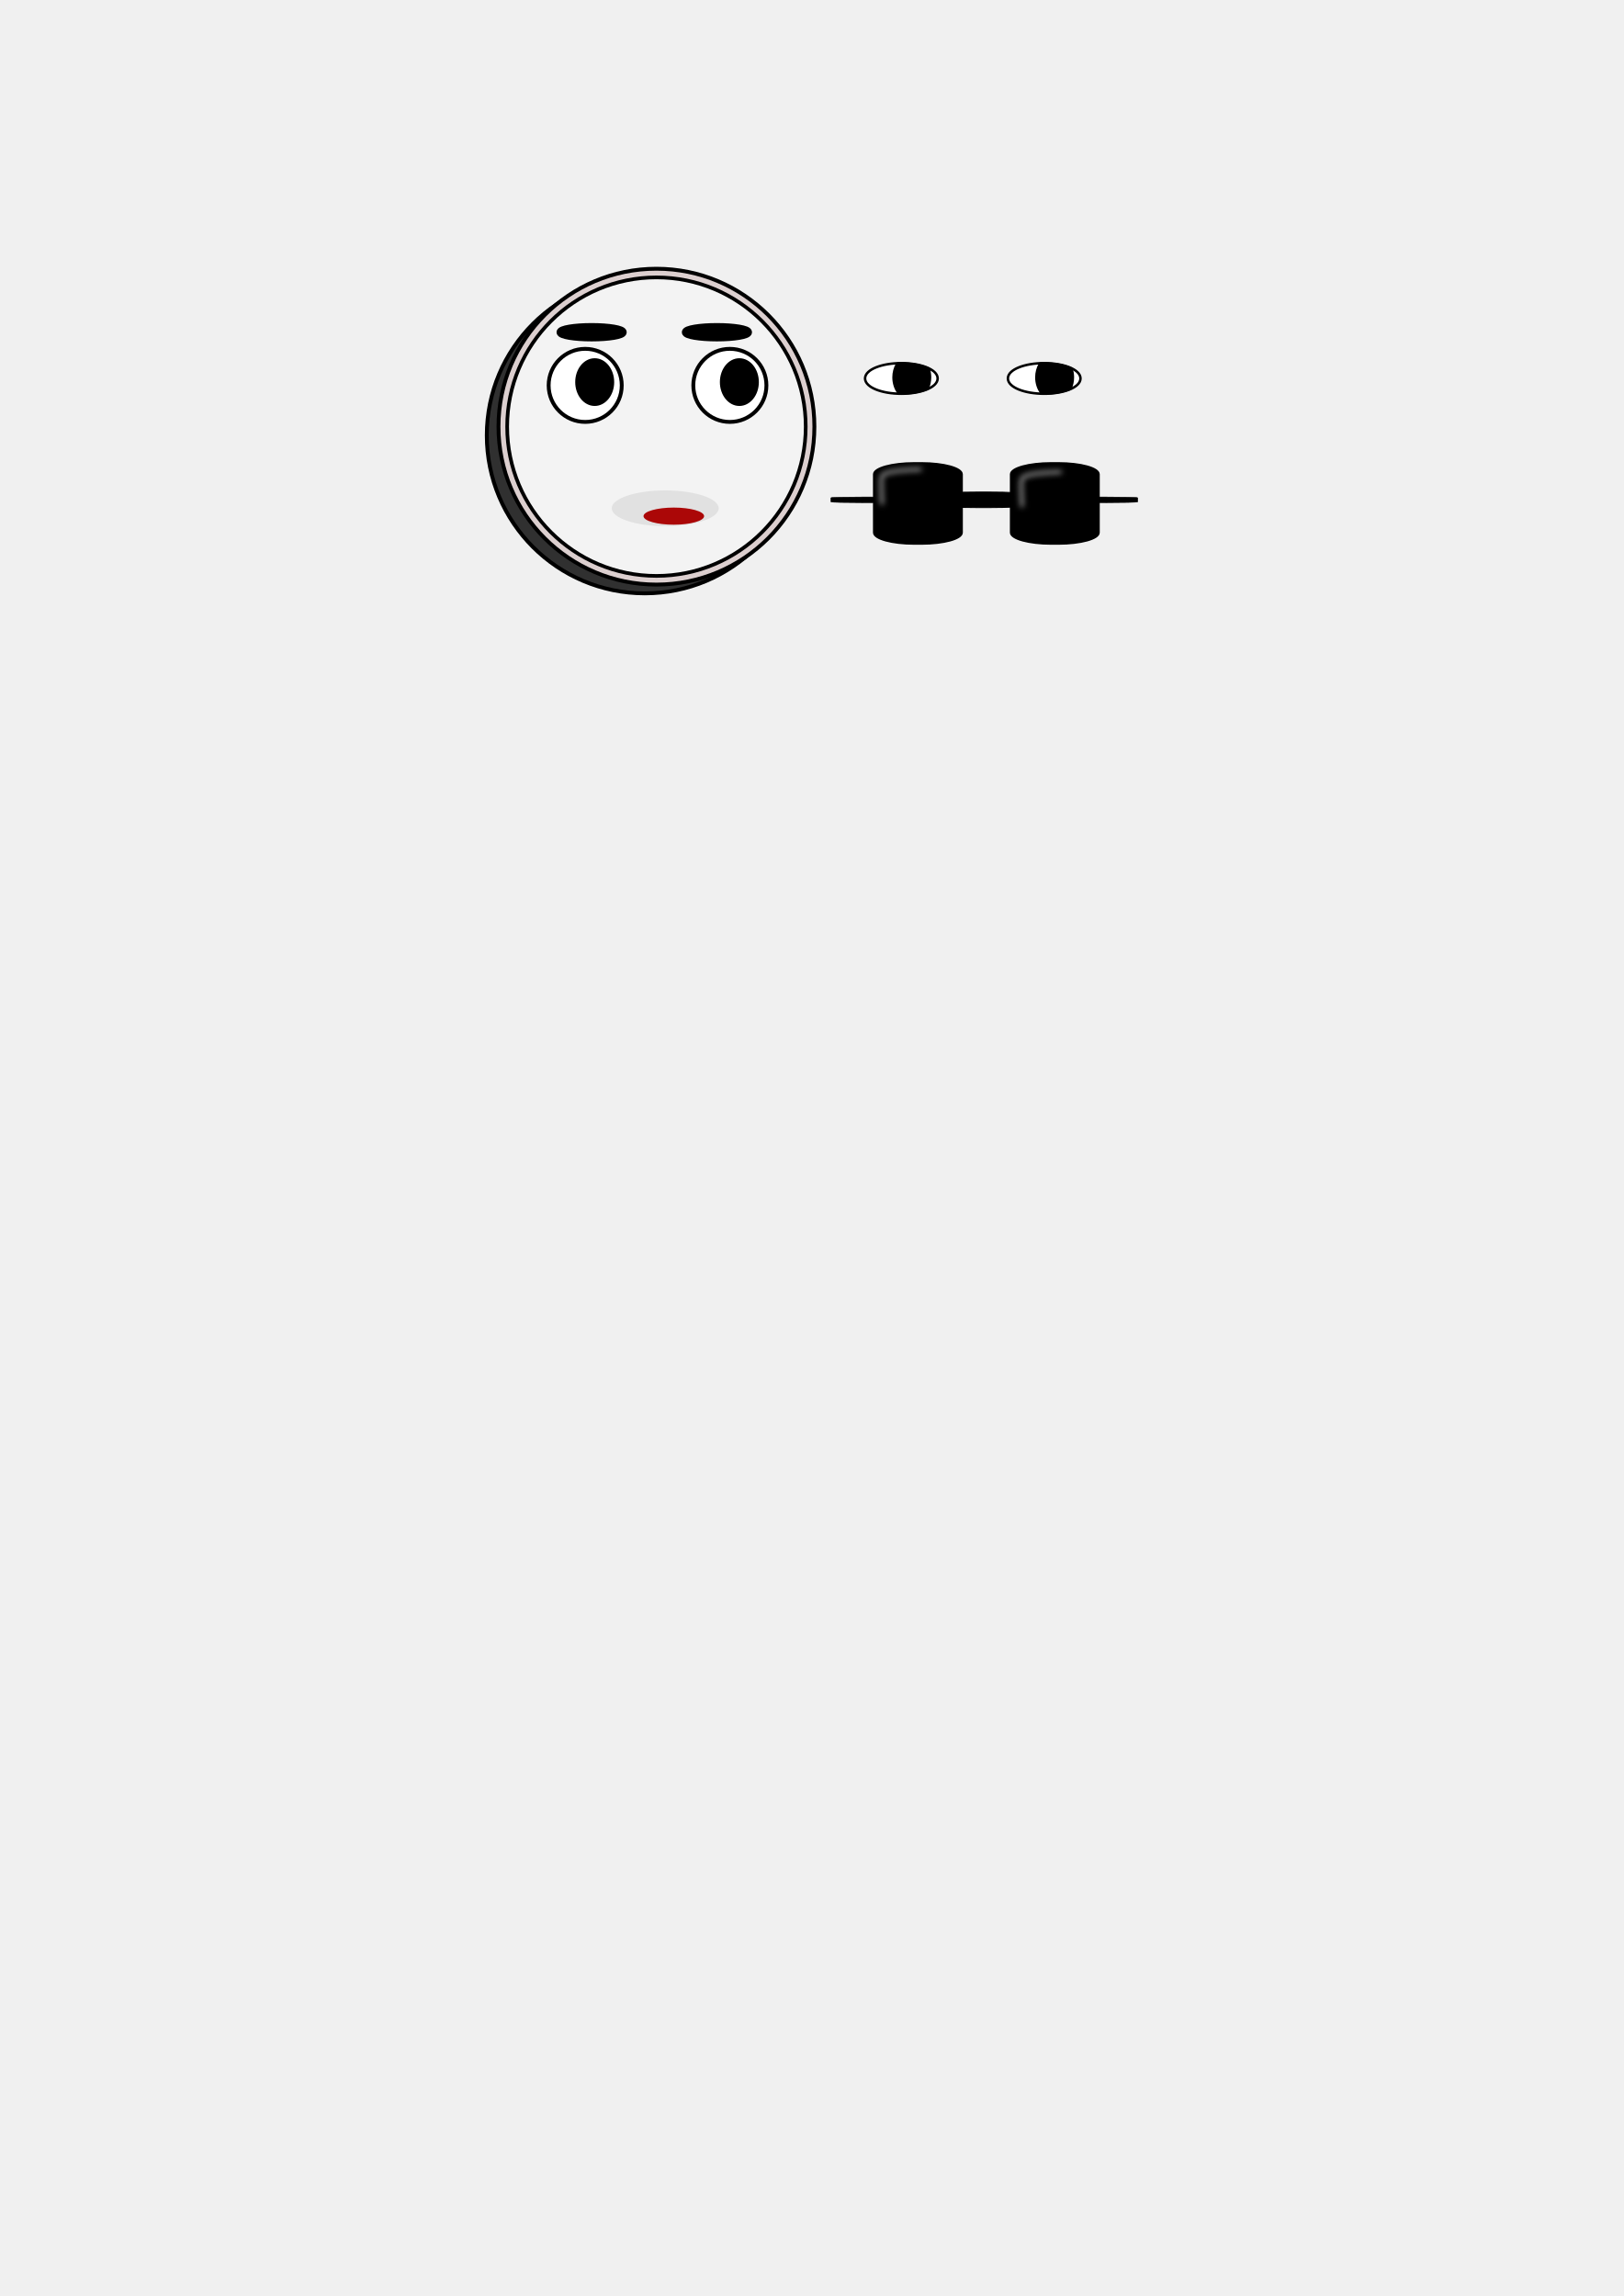
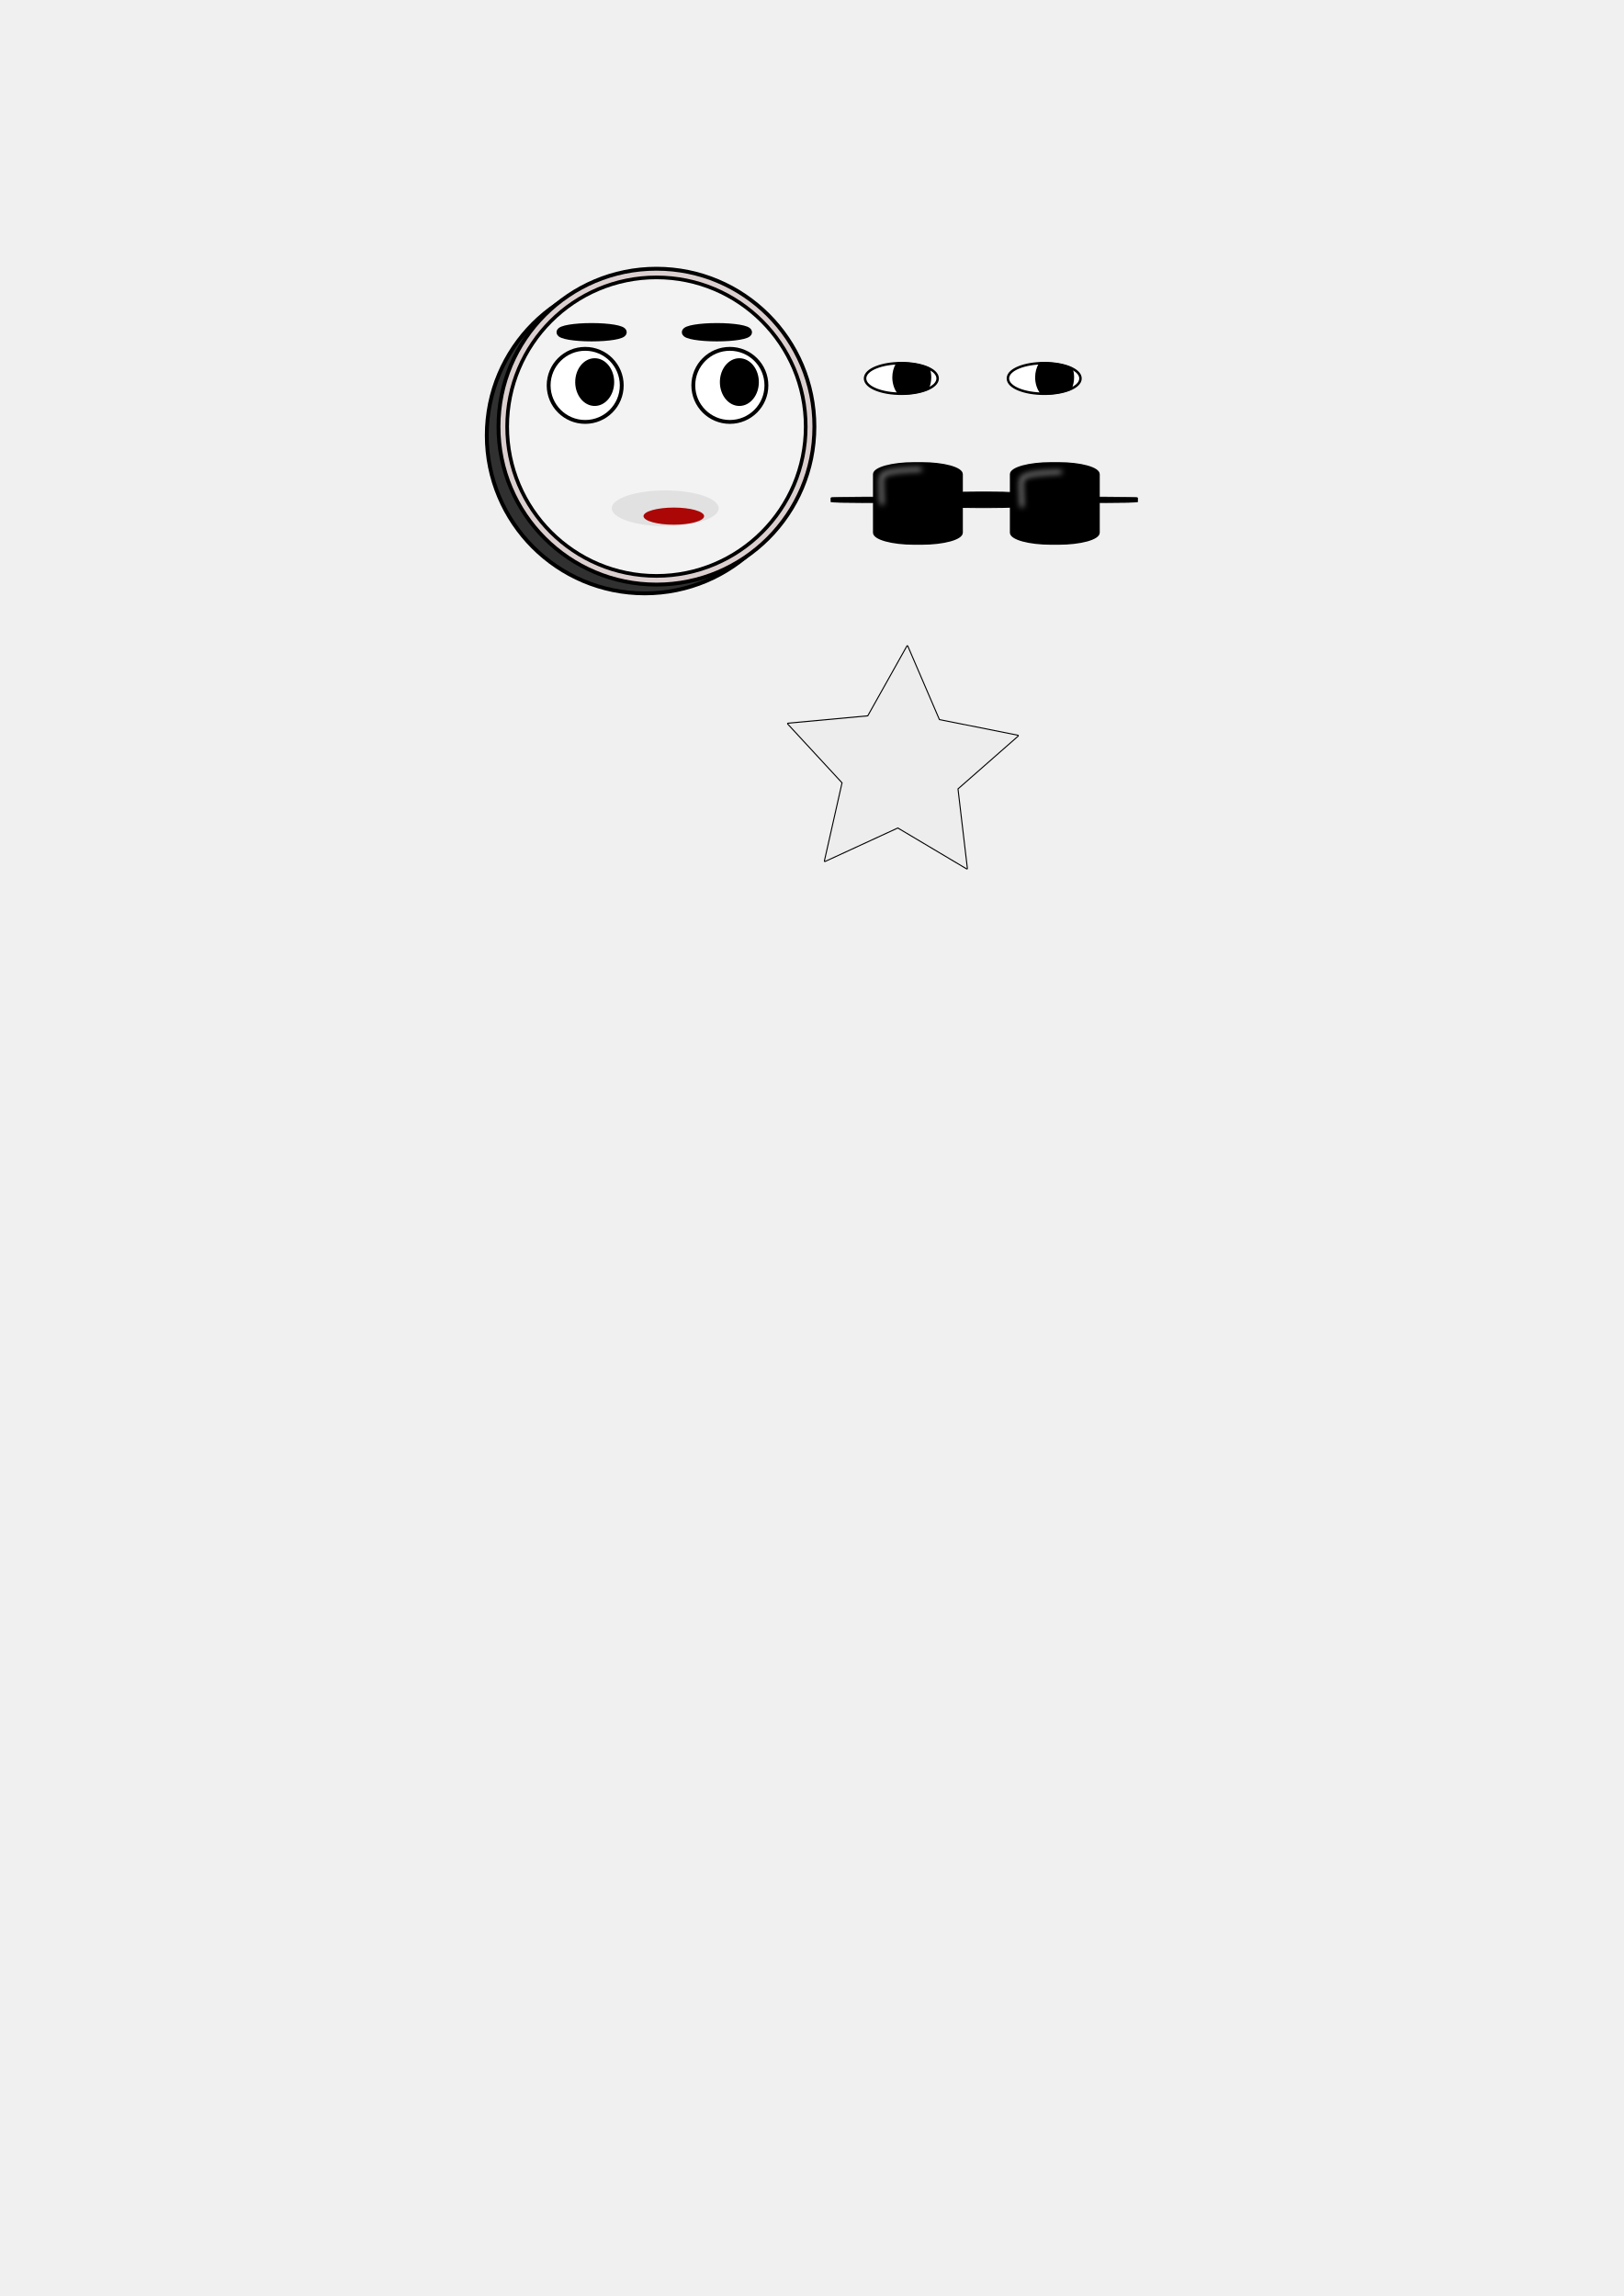
<svg xmlns="http://www.w3.org/2000/svg" width="210mm" height="297mm" viewBox="0 0 210 297" version="1.1" id="svg8">
  <defs id="defs2">
    <filter style="color-interpolation-filters:sRGB" id="filter1009" x="-0.179" width="1.357" y="-0.205" height="1.41">
      <feGaussianBlur stdDeviation="0.388" id="feGaussianBlur1011" />
    </filter>
  </defs>
  <g id="layer1">
    <g id="g824">
      <circle r="20.179" cy="56.324" cx="83.388" id="path815" style="opacity:1;fill:#303030;fill-opacity:1;fill-rule:evenodd;stroke:#000000;stroke-width:1;stroke-linecap:round;stroke-linejoin:round;stroke-miterlimit:4;stroke-dasharray:none;stroke-dashoffset:0;stroke-opacity:1;paint-order:markers stroke fill" />
      <circle style="opacity:1;fill:#dccfcf;fill-opacity:1;fill-rule:evenodd;stroke:#000000;stroke-width:1;stroke-linecap:round;stroke-linejoin:round;stroke-miterlimit:4;stroke-dasharray:none;stroke-dashoffset:0;stroke-opacity:1;paint-order:markers stroke fill" id="circle817" cx="84.9" cy="55.19" r="20.179" />
      <circle r="19.07" cy="55.19" cx="84.9" id="circle819" style="opacity:1;fill:#f3f3f3;fill-opacity:1;fill-rule:evenodd;stroke:#000000;stroke-width:0.945;stroke-linecap:round;stroke-linejoin:round;stroke-miterlimit:4;stroke-dasharray:none;stroke-dashoffset:0;stroke-opacity:1;paint-order:markers stroke fill" />
    </g>
    <g id="g861">
      <circle r="4.477" cy="49.851" cx="75.686" id="path826" style="opacity:1;fill:#ffffff;fill-opacity:1;fill-rule:evenodd;stroke:#000000;stroke-width:1;stroke-linecap:round;stroke-linejoin:round;stroke-miterlimit:4;stroke-dasharray:none;stroke-dashoffset:0;stroke-opacity:1;paint-order:markers stroke fill" />
      <ellipse ry="2.807" rx="2.24" style="opacity:1;fill:#000000;fill-opacity:1;fill-rule:evenodd;stroke:#000000;stroke-width:0.56;stroke-linecap:round;stroke-linejoin:round;stroke-miterlimit:4;stroke-dasharray:none;stroke-dashoffset:0;stroke-opacity:1;paint-order:markers stroke fill" id="circle828" cx="76.915" cy="49.426" />
      <circle style="opacity:1;fill:#ffffff;fill-opacity:1;fill-rule:evenodd;stroke:#000000;stroke-width:1;stroke-linecap:round;stroke-linejoin:round;stroke-miterlimit:4;stroke-dasharray:none;stroke-dashoffset:0;stroke-opacity:1;paint-order:markers stroke fill" id="circle830" cx="94.396" cy="49.851" r="4.477" />
      <ellipse cy="49.426" cx="95.625" id="ellipse832" style="opacity:1;fill:#000000;fill-opacity:1;fill-rule:evenodd;stroke:#000000;stroke-width:0.56;stroke-linecap:round;stroke-linejoin:round;stroke-miterlimit:4;stroke-dasharray:none;stroke-dashoffset:0;stroke-opacity:1;paint-order:markers stroke fill" rx="2.24" ry="2.807" />
    </g>
    <g id="g855" transform="translate(41.01042,-12.47321)">
      <ellipse ry="1.821" rx="4.535" style="opacity:1;fill:#ffffff;fill-opacity:1;fill-rule:evenodd;stroke:#000000;stroke-width:0.642;stroke-linecap:round;stroke-linejoin:round;stroke-miterlimit:4;stroke-dasharray:none;stroke-dashoffset:0;stroke-opacity:1;paint-order:markers stroke fill" id="circle834" cx="75.565" cy="61.427" />
      <path id="ellipse842" transform="scale(0.2645833)" d="m 285.602,225.281 a 17.139,6.883 0 0 0 -1.695,0.041 8.466,10.609 0 0 0 -1.67,6.307 8.466,10.609 0 0 0 2.398,7.398 17.139,6.883 0 0 0 0.967,0.019 17.139,6.883 0 0 0 12.447,-2.164 8.466,10.609 0 0 0 1.119,-5.254 8.466,10.609 0 0 0 -0.617,-3.961 17.139,6.883 0 0 0 -12.949,-2.387 z" style="opacity:1;fill:#000000;fill-opacity:1;fill-rule:evenodd;stroke:#000000;stroke-width:2.117;stroke-linecap:round;stroke-linejoin:round;stroke-miterlimit:4;stroke-dasharray:none;stroke-dashoffset:0;stroke-opacity:1;paint-order:markers stroke fill" />
      <ellipse cy="61.427" cx="94.039" id="ellipse847" style="opacity:1;fill:#ffffff;fill-opacity:1;fill-rule:evenodd;stroke:#000000;stroke-width:0.642;stroke-linecap:round;stroke-linejoin:round;stroke-miterlimit:4;stroke-dasharray:none;stroke-dashoffset:0;stroke-opacity:1;paint-order:markers stroke fill" rx="4.535" ry="1.821" />
      <path style="opacity:1;fill:#000000;fill-opacity:1;fill-rule:evenodd;stroke:#000000;stroke-width:0.56;stroke-linecap:round;stroke-linejoin:round;stroke-miterlimit:4;stroke-dasharray:none;stroke-dashoffset:0;stroke-opacity:1;paint-order:markers stroke fill" d="m 94.039,59.606 a 4.535,1.821 0 0 0 -0.449,0.011 2.24,2.807 0 0 0 -0.442,1.669 2.24,2.807 0 0 0 0.635,1.958 4.535,1.821 0 0 0 0.256,0.005 4.535,1.821 0 0 0 3.293,-0.573 2.24,2.807 0 0 0 0.296,-1.39 2.24,2.807 0 0 0 -0.163,-1.048 4.535,1.821 0 0 0 -3.426,-0.631 z" id="path849" />
    </g>
    <rect style="opacity:1;fill:#000000;fill-opacity:1;fill-rule:evenodd;stroke:#000000;stroke-width:1;stroke-linecap:round;stroke-linejoin:round;stroke-miterlimit:4;stroke-dasharray:none;stroke-dashoffset:0;stroke-opacity:1;paint-order:markers stroke fill" id="rect863" width="8.079" height="1.37" x="72.477" y="42.291" rx="5" ry="1.37" />
    <rect ry="1.37" rx="5" y="42.291" x="88.683" height="1.37" width="8.079" id="rect865" style="opacity:1;fill:#000000;fill-opacity:1;fill-rule:evenodd;stroke:#000000;stroke-width:1;stroke-linecap:round;stroke-linejoin:round;stroke-miterlimit:4;stroke-dasharray:none;stroke-dashoffset:0;stroke-opacity:1;paint-order:markers stroke fill" />
    <g id="g975" transform="translate(42.14435,15.21354)">
      <rect ry="1.433" rx="5.209" y="44.703" x="70.899" height="10.412" width="11.347" id="rect960" style="opacity:1;fill:#000000;fill-opacity:1;fill-rule:evenodd;stroke:#000000;stroke-width:0.277;stroke-linecap:round;stroke-linejoin:round;stroke-miterlimit:4;stroke-dasharray:none;stroke-dashoffset:0;stroke-opacity:1;paint-order:markers stroke fill" />
      <rect style="opacity:1;fill:#000000;fill-opacity:1;fill-rule:evenodd;stroke:#000000;stroke-width:0.277;stroke-linecap:round;stroke-linejoin:round;stroke-miterlimit:4;stroke-dasharray:none;stroke-dashoffset:0;stroke-opacity:1;paint-order:markers stroke fill" id="rect962" width="11.347" height="10.412" x="88.606" y="44.703" rx="5.209" ry="1.433" />
      <rect ry="0.277" rx="5.28" y="48.435" x="79.308" height="2.013" width="11.501" id="rect964" style="opacity:1;fill:#000000;fill-opacity:1;fill-rule:evenodd;stroke:#000000;stroke-width:0.122;stroke-linecap:round;stroke-linejoin:round;stroke-miterlimit:4;stroke-dasharray:none;stroke-dashoffset:0;stroke-opacity:1;paint-order:markers stroke fill" />
      <rect style="opacity:1;fill:#000000;fill-opacity:1;fill-rule:evenodd;stroke:#000000;stroke-width:0.066;stroke-linecap:round;stroke-linejoin:round;stroke-miterlimit:4;stroke-dasharray:none;stroke-dashoffset:0;stroke-opacity:1;paint-order:markers stroke fill" id="rect966" width="9.286" height="0.733" x="65.315" y="49.075" rx="4.263" ry="0.101" />
      <rect ry="0.101" rx="4.263" y="49.075" x="95.717" height="0.733" width="9.286" id="rect968" style="opacity:1;fill:#000000;fill-opacity:1;fill-rule:evenodd;stroke:#000000;stroke-width:0.066;stroke-linecap:round;stroke-linejoin:round;stroke-miterlimit:4;stroke-dasharray:none;stroke-dashoffset:0;stroke-opacity:1;paint-order:markers stroke fill" />
      <path style="fill:none;fill-rule:evenodd;stroke:#ffffff;stroke-width:0.265px;stroke-linecap:butt;stroke-linejoin:miter;stroke-opacity:0.99;filter:url(#filter1009)" d="m 71.929,50.043 c 0,0 -0.167,-3.341 -0.067,-3.475 0.1,-0.134 -0.501,-0.902 5.178,-1.069" id="path979" />
      <path id="path1013" d="m 90.036,50.377 c 0,0 -0.167,-3.341 -0.067,-3.475 0.1,-0.134 -0.501,-0.902 5.178,-1.069" style="fill:none;fill-rule:evenodd;stroke:#ffffff;stroke-width:0.265px;stroke-linecap:butt;stroke-linejoin:miter;stroke-opacity:0.99;filter:url(#filter1009)" />
    </g>
    <ellipse style="opacity:1;fill:#e1e1e1;fill-opacity:1;fill-rule:evenodd;stroke:none;stroke-width:0.32;stroke-linecap:round;stroke-linejoin:round;stroke-miterlimit:4;stroke-dasharray:none;stroke-dashoffset:0;stroke-opacity:1;paint-order:markers stroke fill" id="path1015" cx="86.037" cy="65.749" rx="6.918" ry="2.311" />
    <ellipse ry="1.108" rx="3.919" cy="66.765" cx="87.147" id="ellipse1017" style="opacity:1;fill:#ab0707;fill-opacity:1;fill-rule:evenodd;stroke:none;stroke-width:0.167;stroke-linecap:round;stroke-linejoin:round;stroke-miterlimit:4;stroke-dasharray:none;stroke-dashoffset:0;stroke-opacity:1;paint-order:markers stroke fill" />
+     <path style="opacity:1;fill:#ededed;fill-opacity:1;fill-rule:evenodd;stroke:#000000;stroke-width:0.265;stroke-linecap:round;stroke-linejoin:round;stroke-miterlimit:4;stroke-dasharray:none;stroke-dashoffset:0;stroke-opacity:1;paint-order:markers stroke fill" id="path848" d="m 131.638,95.172 -7.807,6.851 1.218,10.315 -8.928,-5.308 -9.434,4.346 2.289,-10.132 -7.048,-7.63 10.343,-0.954 5.078,-9.061 4.103,9.542 z" />
  </g>
</svg>
